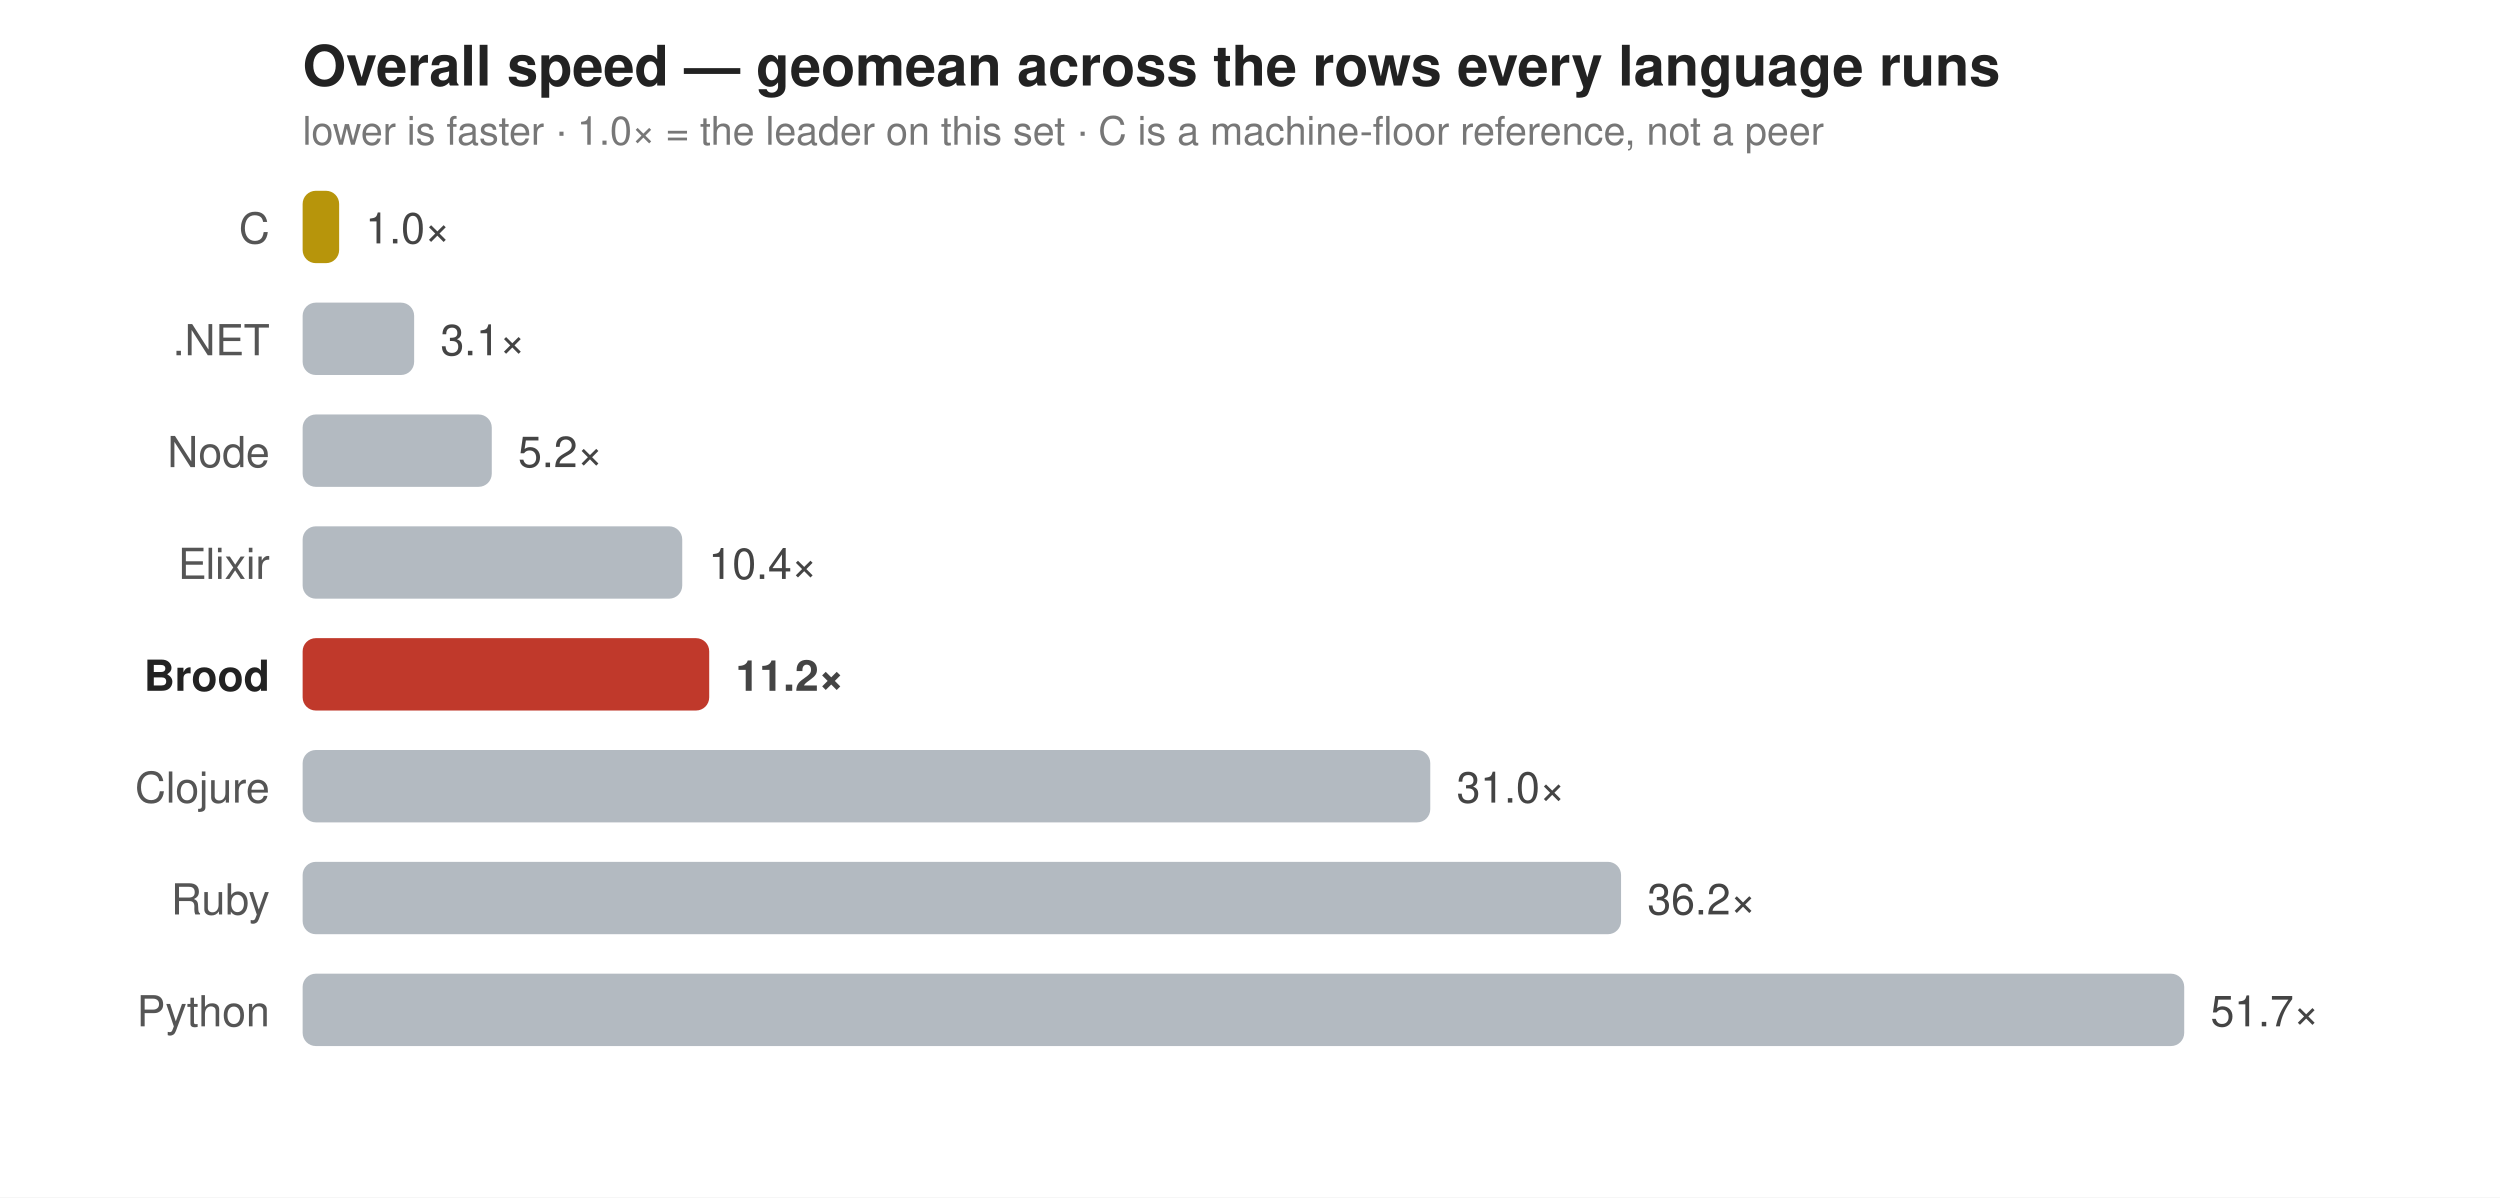
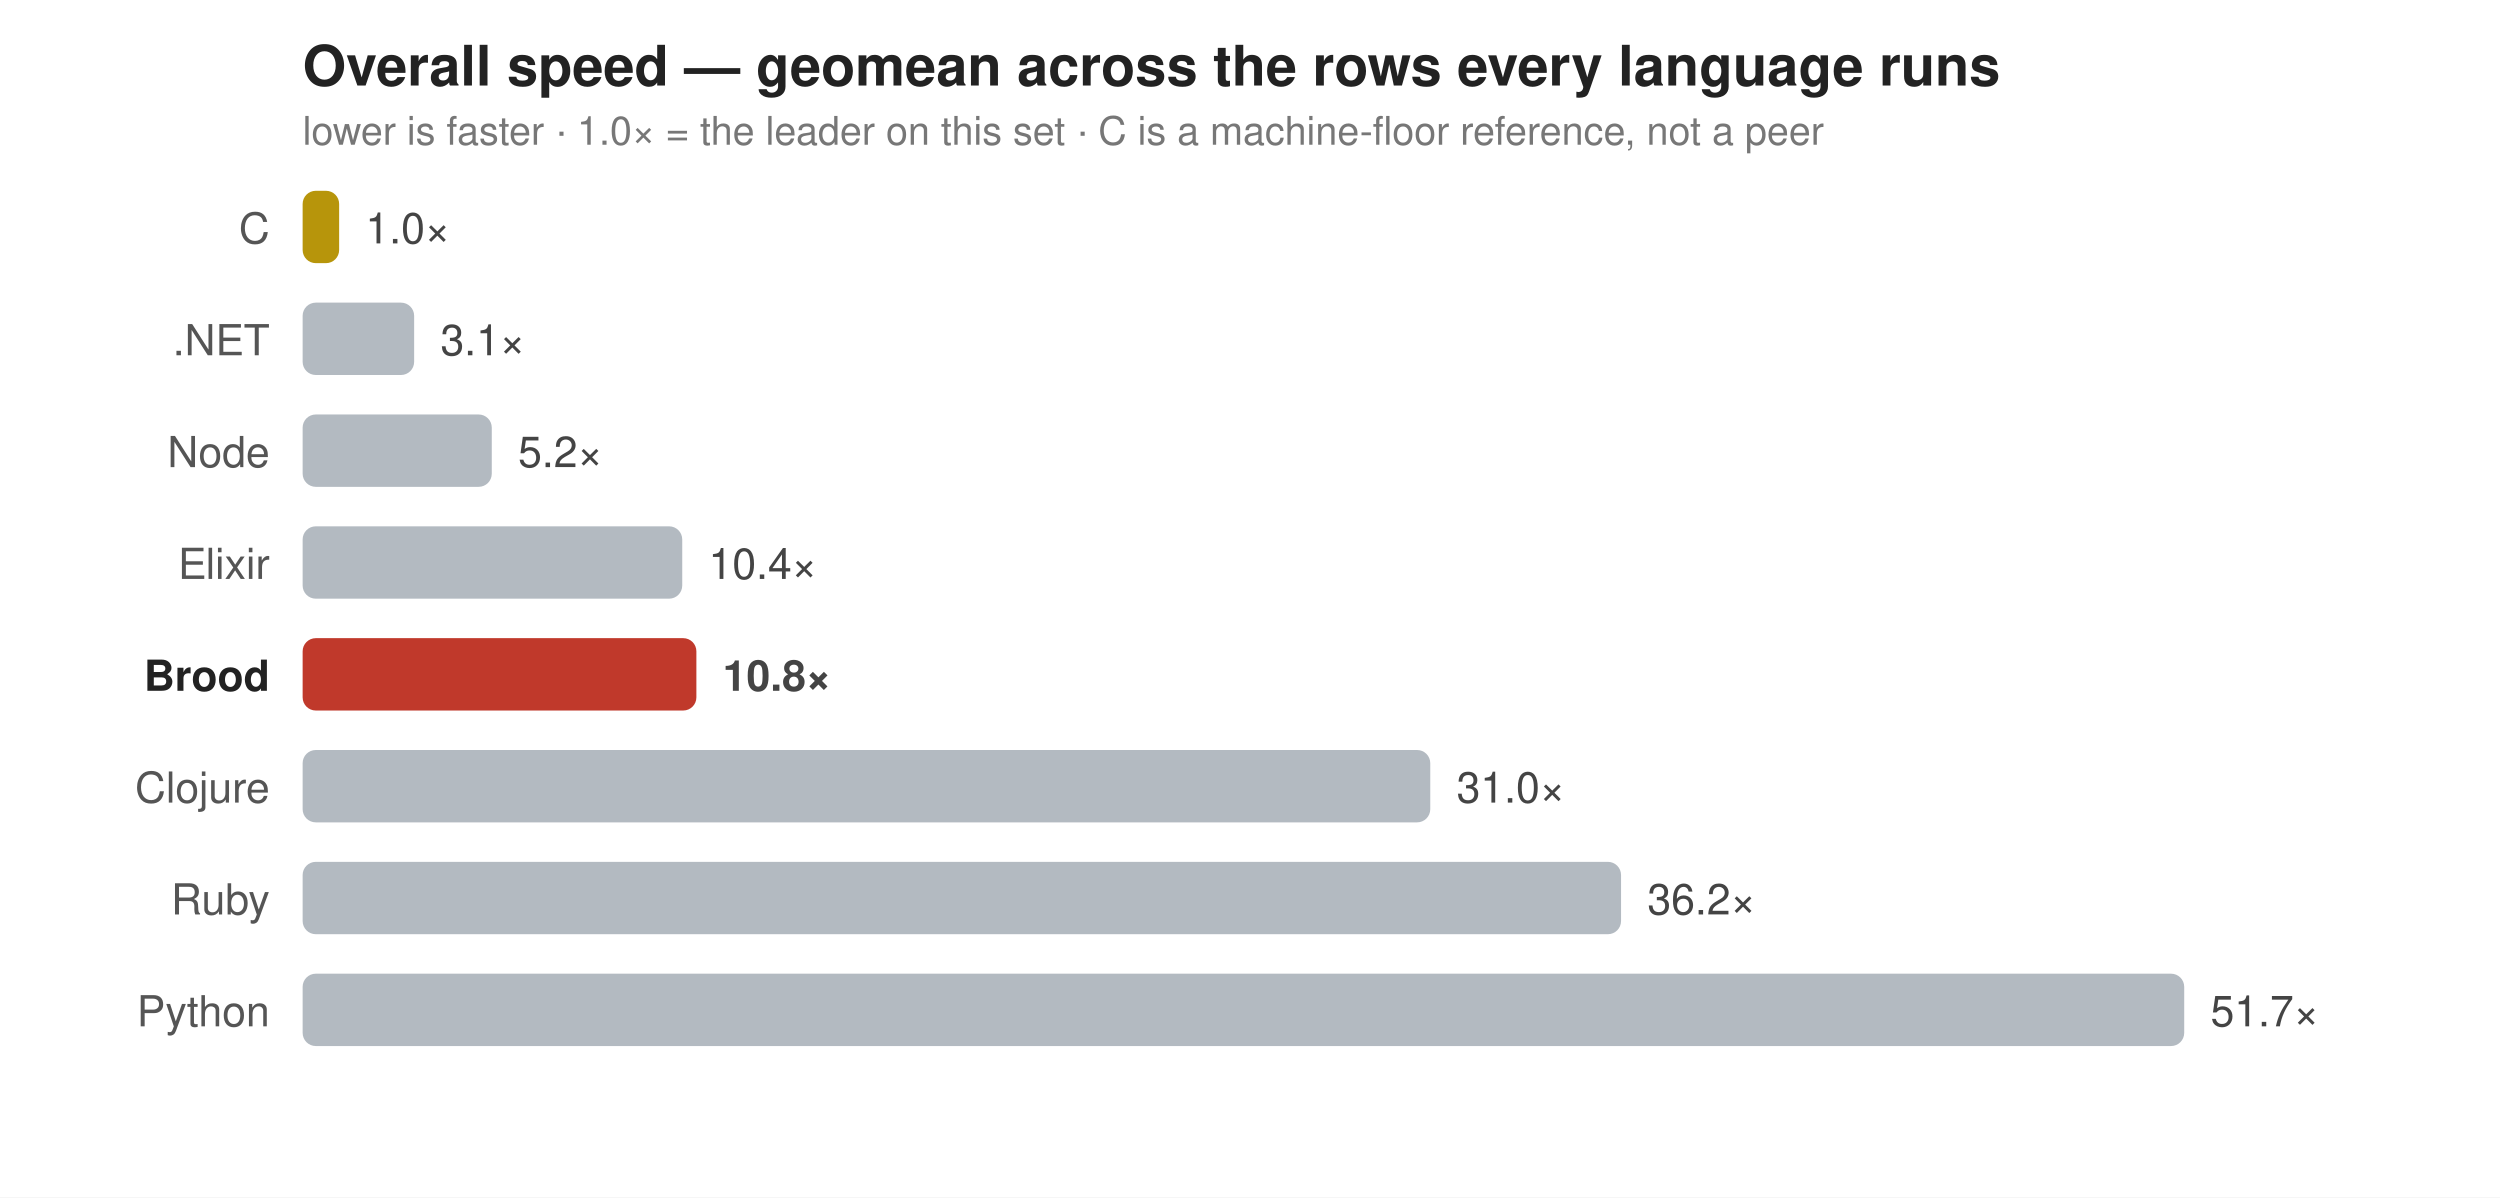
<svg xmlns="http://www.w3.org/2000/svg" width="760" height="364" viewBox="0 0 760 364" font-family="system-ui,Segoe UI,Helvetica,Arial,sans-serif">
  <rect width="760" height="364" fill="#ffffff" />
  <text x="92" y="26" font-size="17" font-weight="700" fill="#222">Overall speed — geomean across the rows every language runs</text>
  <text x="92" y="44" font-size="12" fill="#777">lower is faster · 1.0× = the leader on this set · C is a machine-floor reference, not a peer</text>
  <rect x="92" y="58" width="11.1" height="22" rx="4" fill="#b7950b" />
  <text x="82" y="74" text-anchor="end" font-size="13" font-weight="500" fill="#555">C</text>
  <text x="111.1" y="74" font-size="13" font-weight="400" fill="#444">1.0×</text>
  <rect x="92" y="92" width="33.9" height="22" rx="4" fill="#b3bac1" />
  <text x="82" y="108" text-anchor="end" font-size="13" font-weight="500" fill="#555">.NET</text>
  <text x="133.9" y="108" font-size="13" font-weight="400" fill="#444">3.1×</text>
  <rect x="92" y="126" width="57.5" height="22" rx="4" fill="#b3bac1" />
  <text x="82" y="142" text-anchor="end" font-size="13" font-weight="500" fill="#555">Node</text>
  <text x="157.5" y="142" font-size="13" font-weight="400" fill="#444">5.2×</text>
  <rect x="92" y="160" width="115.4" height="22" rx="4" fill="#b3bac1" />
  <text x="82" y="176" text-anchor="end" font-size="13" font-weight="500" fill="#555">Elixir</text>
  <text x="215.4" y="176" font-size="13" font-weight="400" fill="#444">10.4×</text>
-   <rect x="92" y="194" width="123.6" height="22" rx="4" fill="#c0392b" />
+   <rect x="92" y="194" width="119.7" height="22" rx="4" fill="#c0392b" />
  <text x="82" y="210" text-anchor="end" font-size="13" font-weight="700" fill="#222">Brood</text>
-   <text x="223.6" y="210" font-size="13" font-weight="700" fill="#444">11.2×</text>
+   <text x="219.7" y="210" font-size="13" font-weight="700" fill="#444">10.8×</text>
  <rect x="92" y="228" width="342.8" height="22" rx="4" fill="#b3bac1" />
  <text x="82" y="244" text-anchor="end" font-size="13" font-weight="500" fill="#555">Clojure</text>
  <text x="442.8" y="244" font-size="13" font-weight="400" fill="#444">31.0×</text>
  <rect x="92" y="262" width="400.8" height="22" rx="4" fill="#b3bac1" />
  <text x="82" y="278" text-anchor="end" font-size="13" font-weight="500" fill="#555">Ruby</text>
  <text x="500.8" y="278" font-size="13" font-weight="400" fill="#444">36.2×</text>
  <rect x="92" y="296" width="572.0" height="22" rx="4" fill="#b3bac1" />
  <text x="82" y="312" text-anchor="end" font-size="13" font-weight="500" fill="#555">Python</text>
  <text x="672.0" y="312" font-size="13" font-weight="400" fill="#444">51.7×</text>
</svg>
